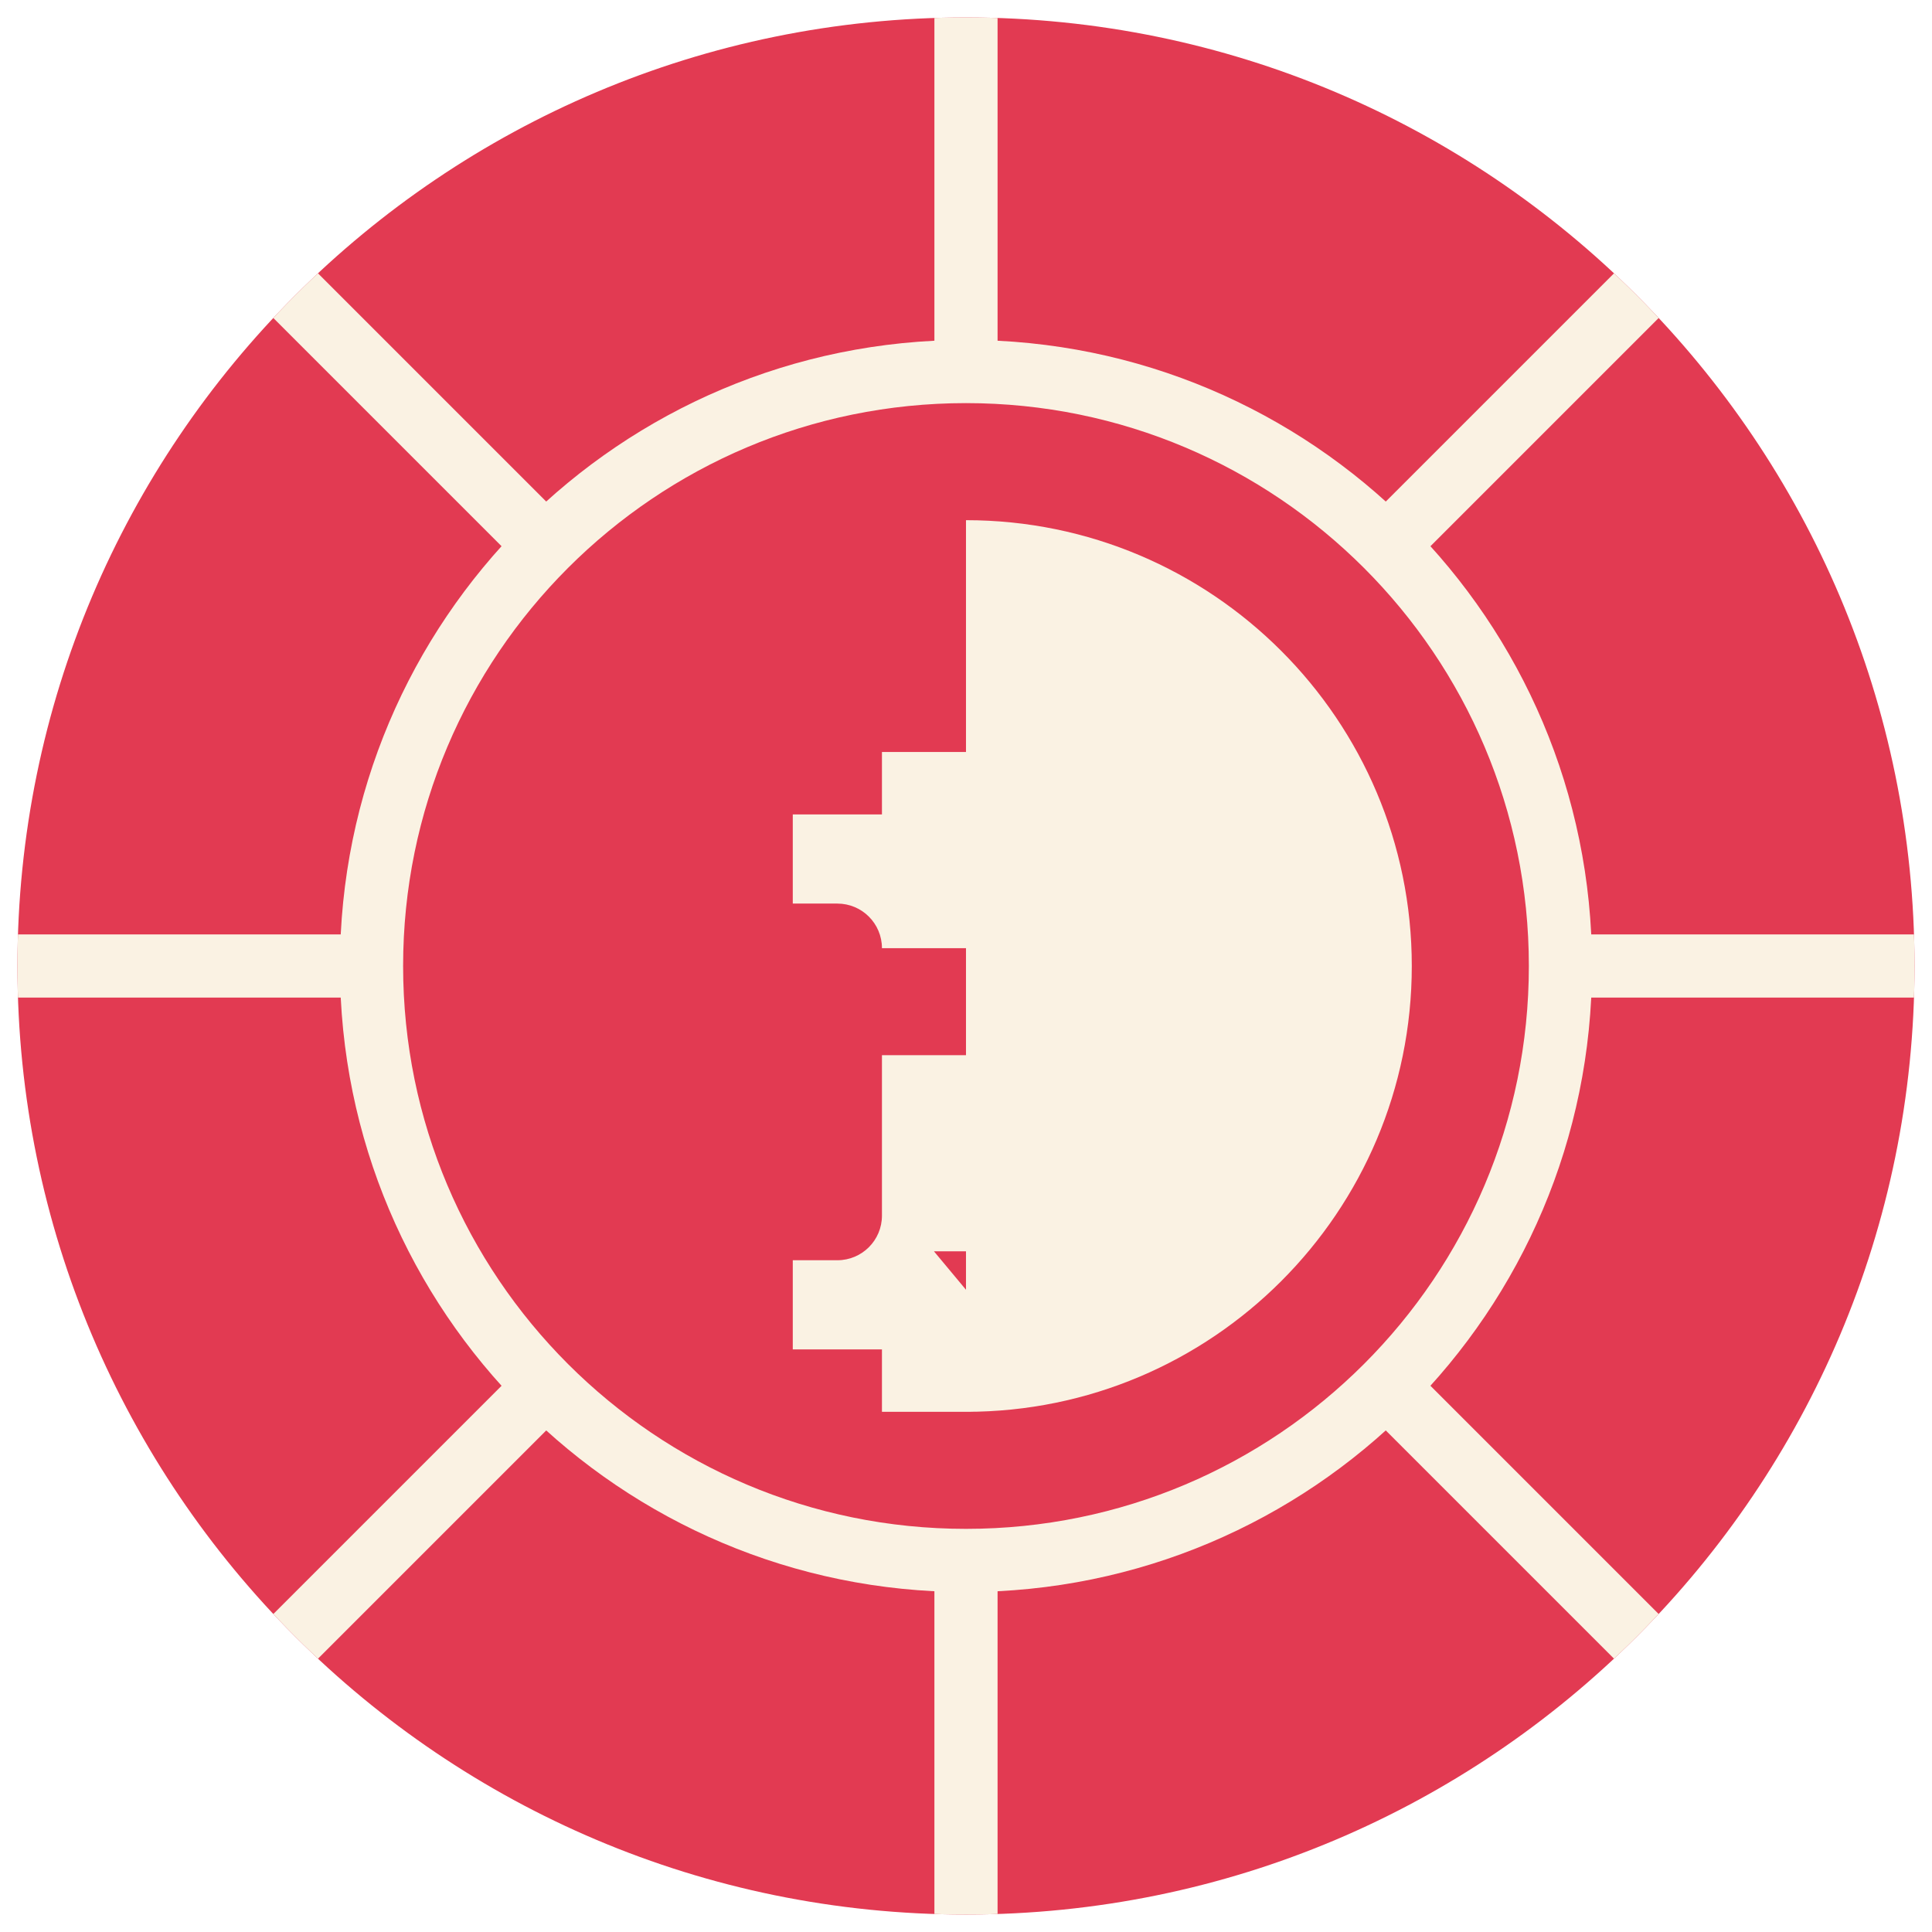
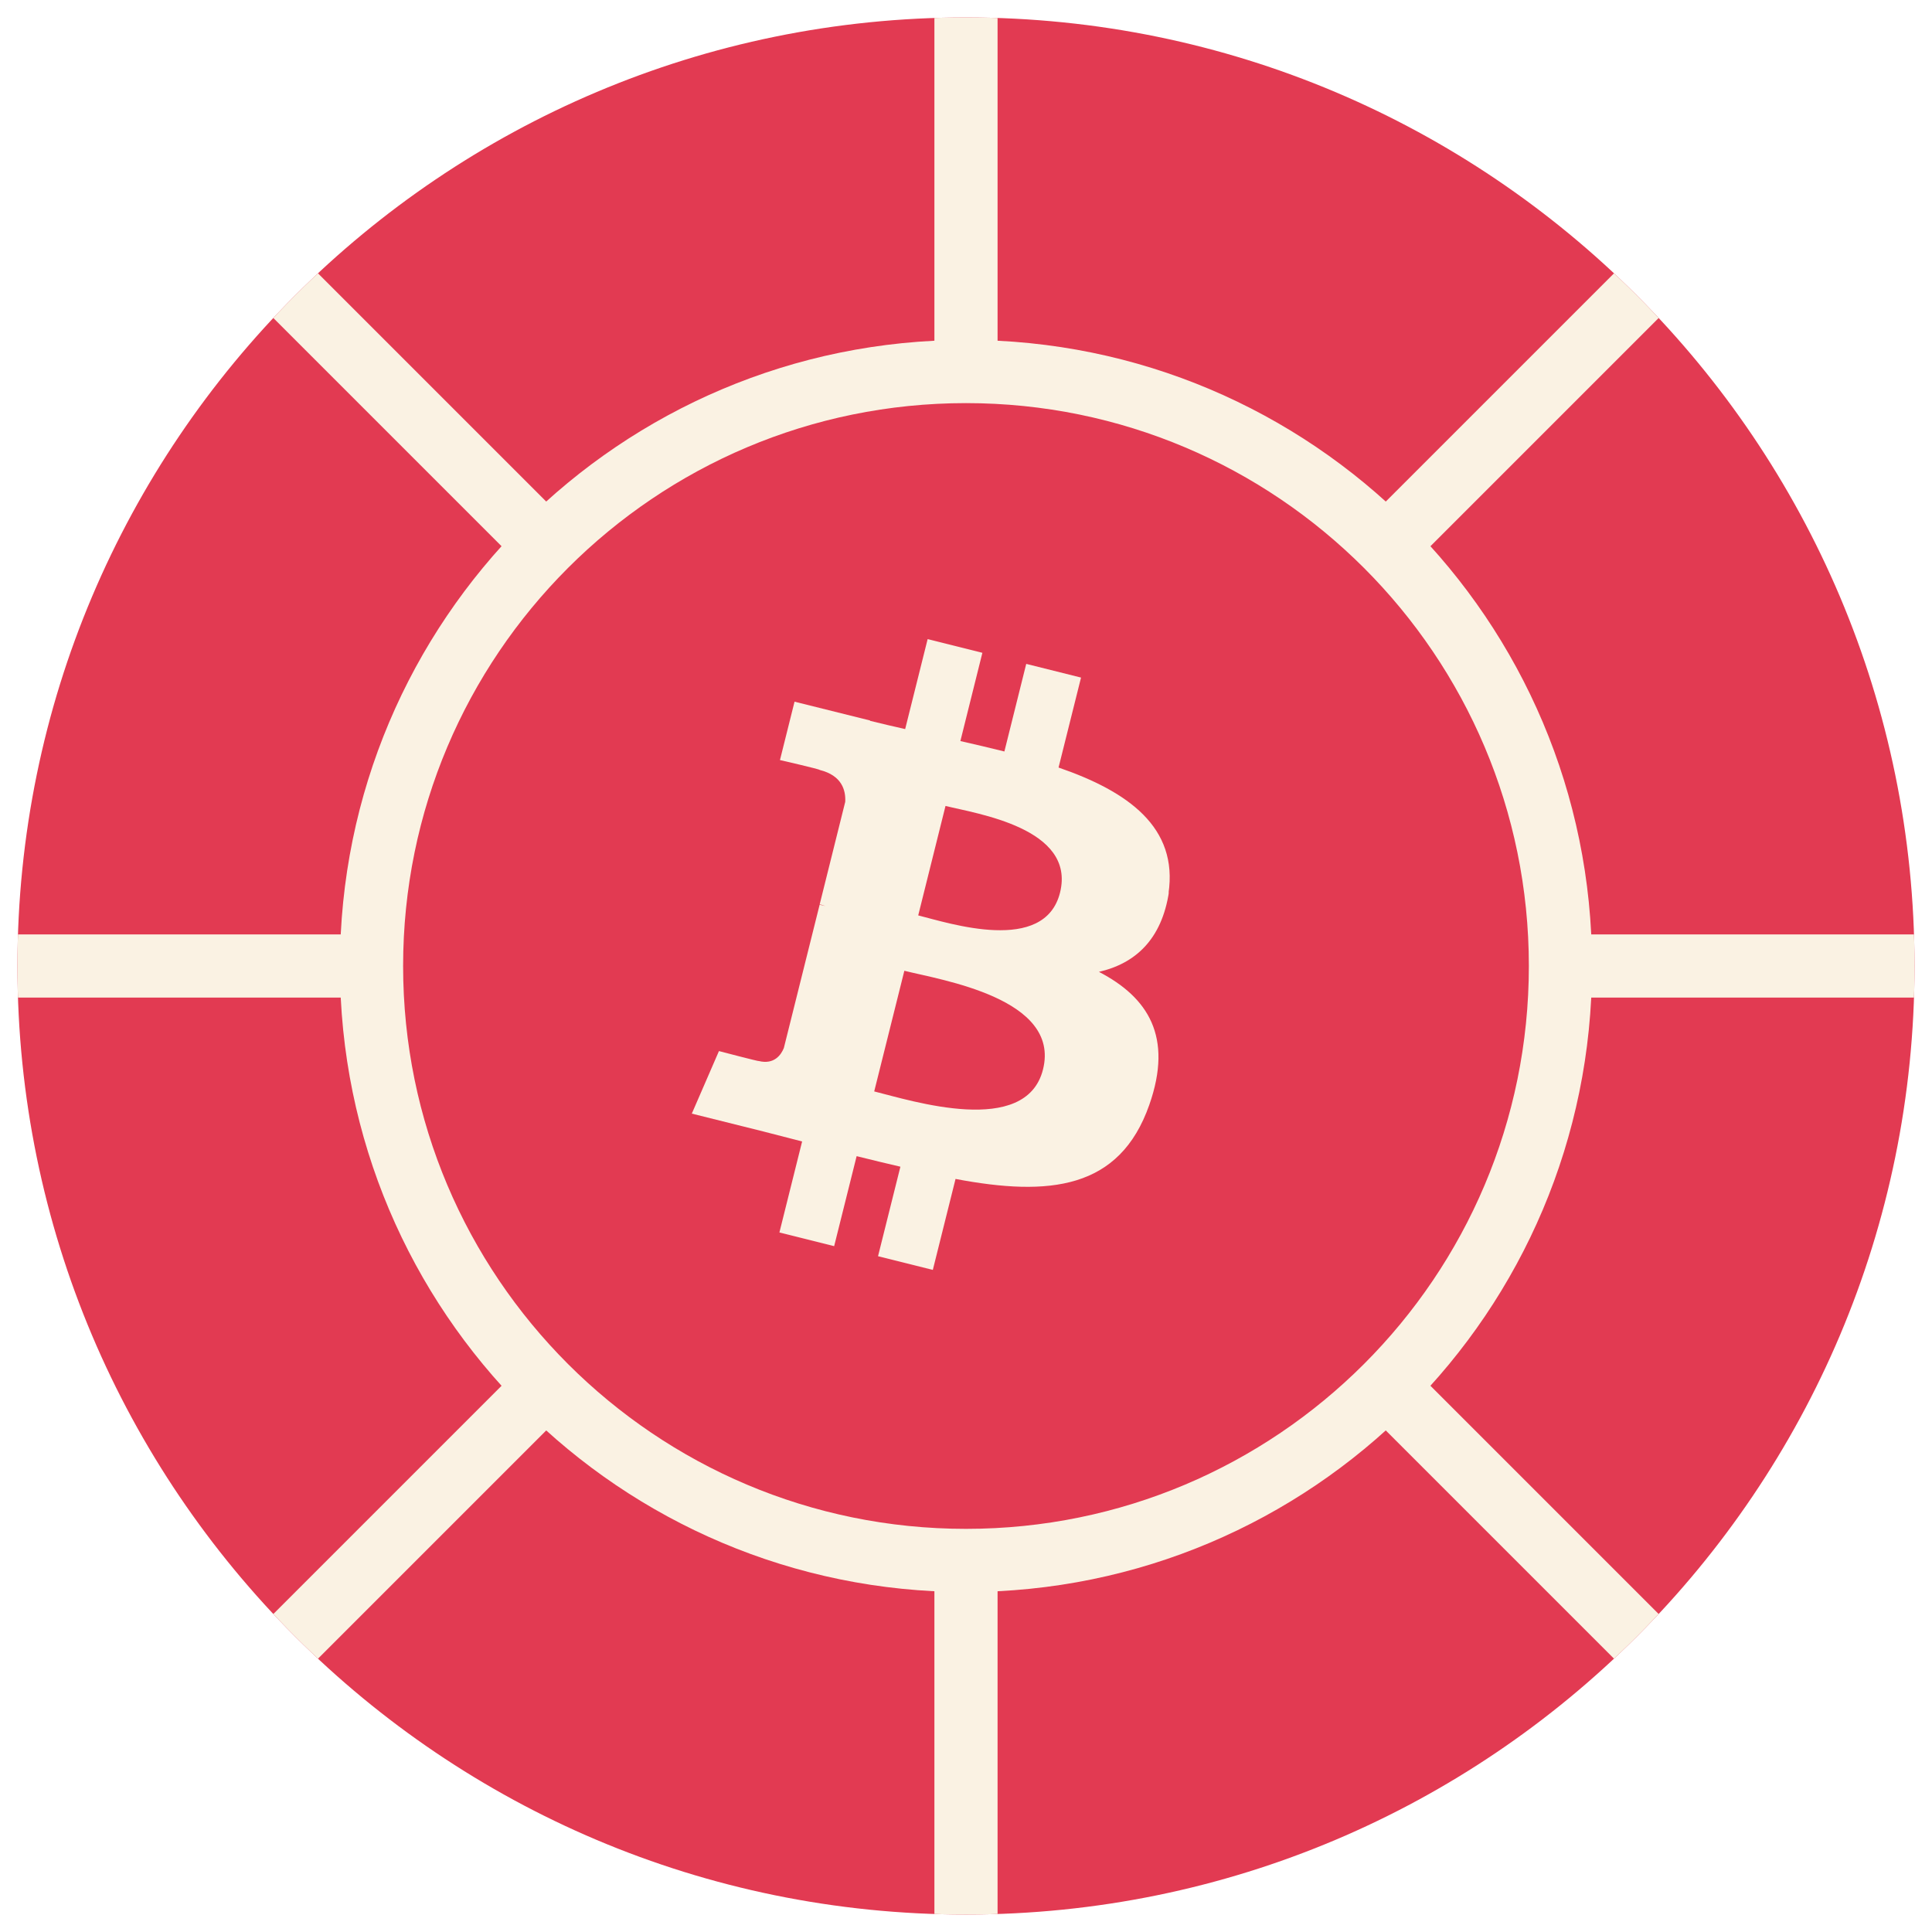
<svg xmlns="http://www.w3.org/2000/svg" id="a" width="734.05" height="734.05" viewBox="0 0 734.05 734.05">
  <defs>
    <clipPath id="b">
      <circle cx="367.02" cy="367.02" r="360.39" fill="none" />
    </clipPath>
  </defs>
  <circle cx="367.02" cy="367.02" r="360.39" fill="#e23a52" />
  <g clip-path="url(#b)">
    <path d="M107.5,626.55l96.82-96.82M626.55,107.5l-98.5,98.5M107.5,107.5l99.82,99.82m419.23,419.23l-99.82-99.82M367.02,0V141.16m0,451.72v141.16M0,367.02H141.16m592.88,0h-141.16m-225.86-225.86c-124.74,0-225.86,101.12-225.86,225.86s101.12,225.86,225.86,225.86,225.86-101.12,225.86-225.86-101.12-225.86-225.86-225.86Z" fill="none" stroke="#faf2e3" stroke-miterlimit="10" stroke-width="24" />
  </g>
  <g>
-     <path d="M367.02 197.64v338.77c93.5 0 169.38-75.88 169.38-169.38s-75.88-169.39-169.38-169.39zm-31.93 254.08v23.71h33.88v-23.71h16.94v23.71h33.88v-23.71h16.94c9.35 0 16.94-7.58 16.94-16.94v-33.88h-37.79v-40.65h37.79v-33.88c0-9.36-7.59-16.94-16.94-16.94h-16.94v-23.71h-33.88v23.71h-16.94v-23.71h-33.88v23.71h-33.88v33.88h16.94c9.36 0 16.94 7.58 16.94 16.94v101.63c0 9.36-7.58 16.94-16.94 16.94h-16.94v33.88h33.88v23.71h33.88v-23.71h16.94zm50.83-91.47v40.65h-50.83v-40.65h50.83z" fill="#faf2e3" />
+     <path d="M443.94,339.56c3.82-25.27-15.42-38.87-41.75-47.94l8.54-34.18-20.82-5.2-8.3,33.28c-5.48-1.37-11.14-2.68-16.72-3.96l8.36-33.53-20.8-5.2-8.54,34.18c-4.54-1.03-9-2.06-13.33-3.14l0.02-0.12-28.72-7.15-5.54,22.18s15.42,3.53,15.1,3.76c8.42,2.1,9.94,7.69,9.7,12.11l-9.7,38.93c0.58,0.14,1.32,0.36,2.16,0.67-0.7-0.17-1.43-0.36-2.18-0.53l-13.6,54.46c-1.03,2.57-3.65,6.4-9.55,4.94,0.2,0.25-15.11-3.77-15.11-3.77l-10.31,23.76,27.08,6.76c5.04,1.27,9.98,2.58,14.83,3.82l-8.63,34.58,20.8,5.2,8.54-34.2c5.7,1.43,11.23,2.75,16.63,4.01l-8.5,34.01,20.82,5.2,8.63-34.56c35.59,6.74,62.36,4.02,73.63-28.18,9.07-25.86-0.44-40.78-19.15-50.5,13.63-3.14,23.9-12.1,26.64-30.59Zm-47.65,66.74c-6.43,25.86-50.02,11.88-64.14,8.38l11.45-45.84c14.12,3.53,59.4,10.5,52.69,37.46Zm6.46-67.15c-5.88,23.53-42.12,11.59-53.88,8.65l10.37-41.59c11.76,2.94,49.62,8.41,43.51,32.94Z" fill="#faf2e3" />
  </g>
</svg>
